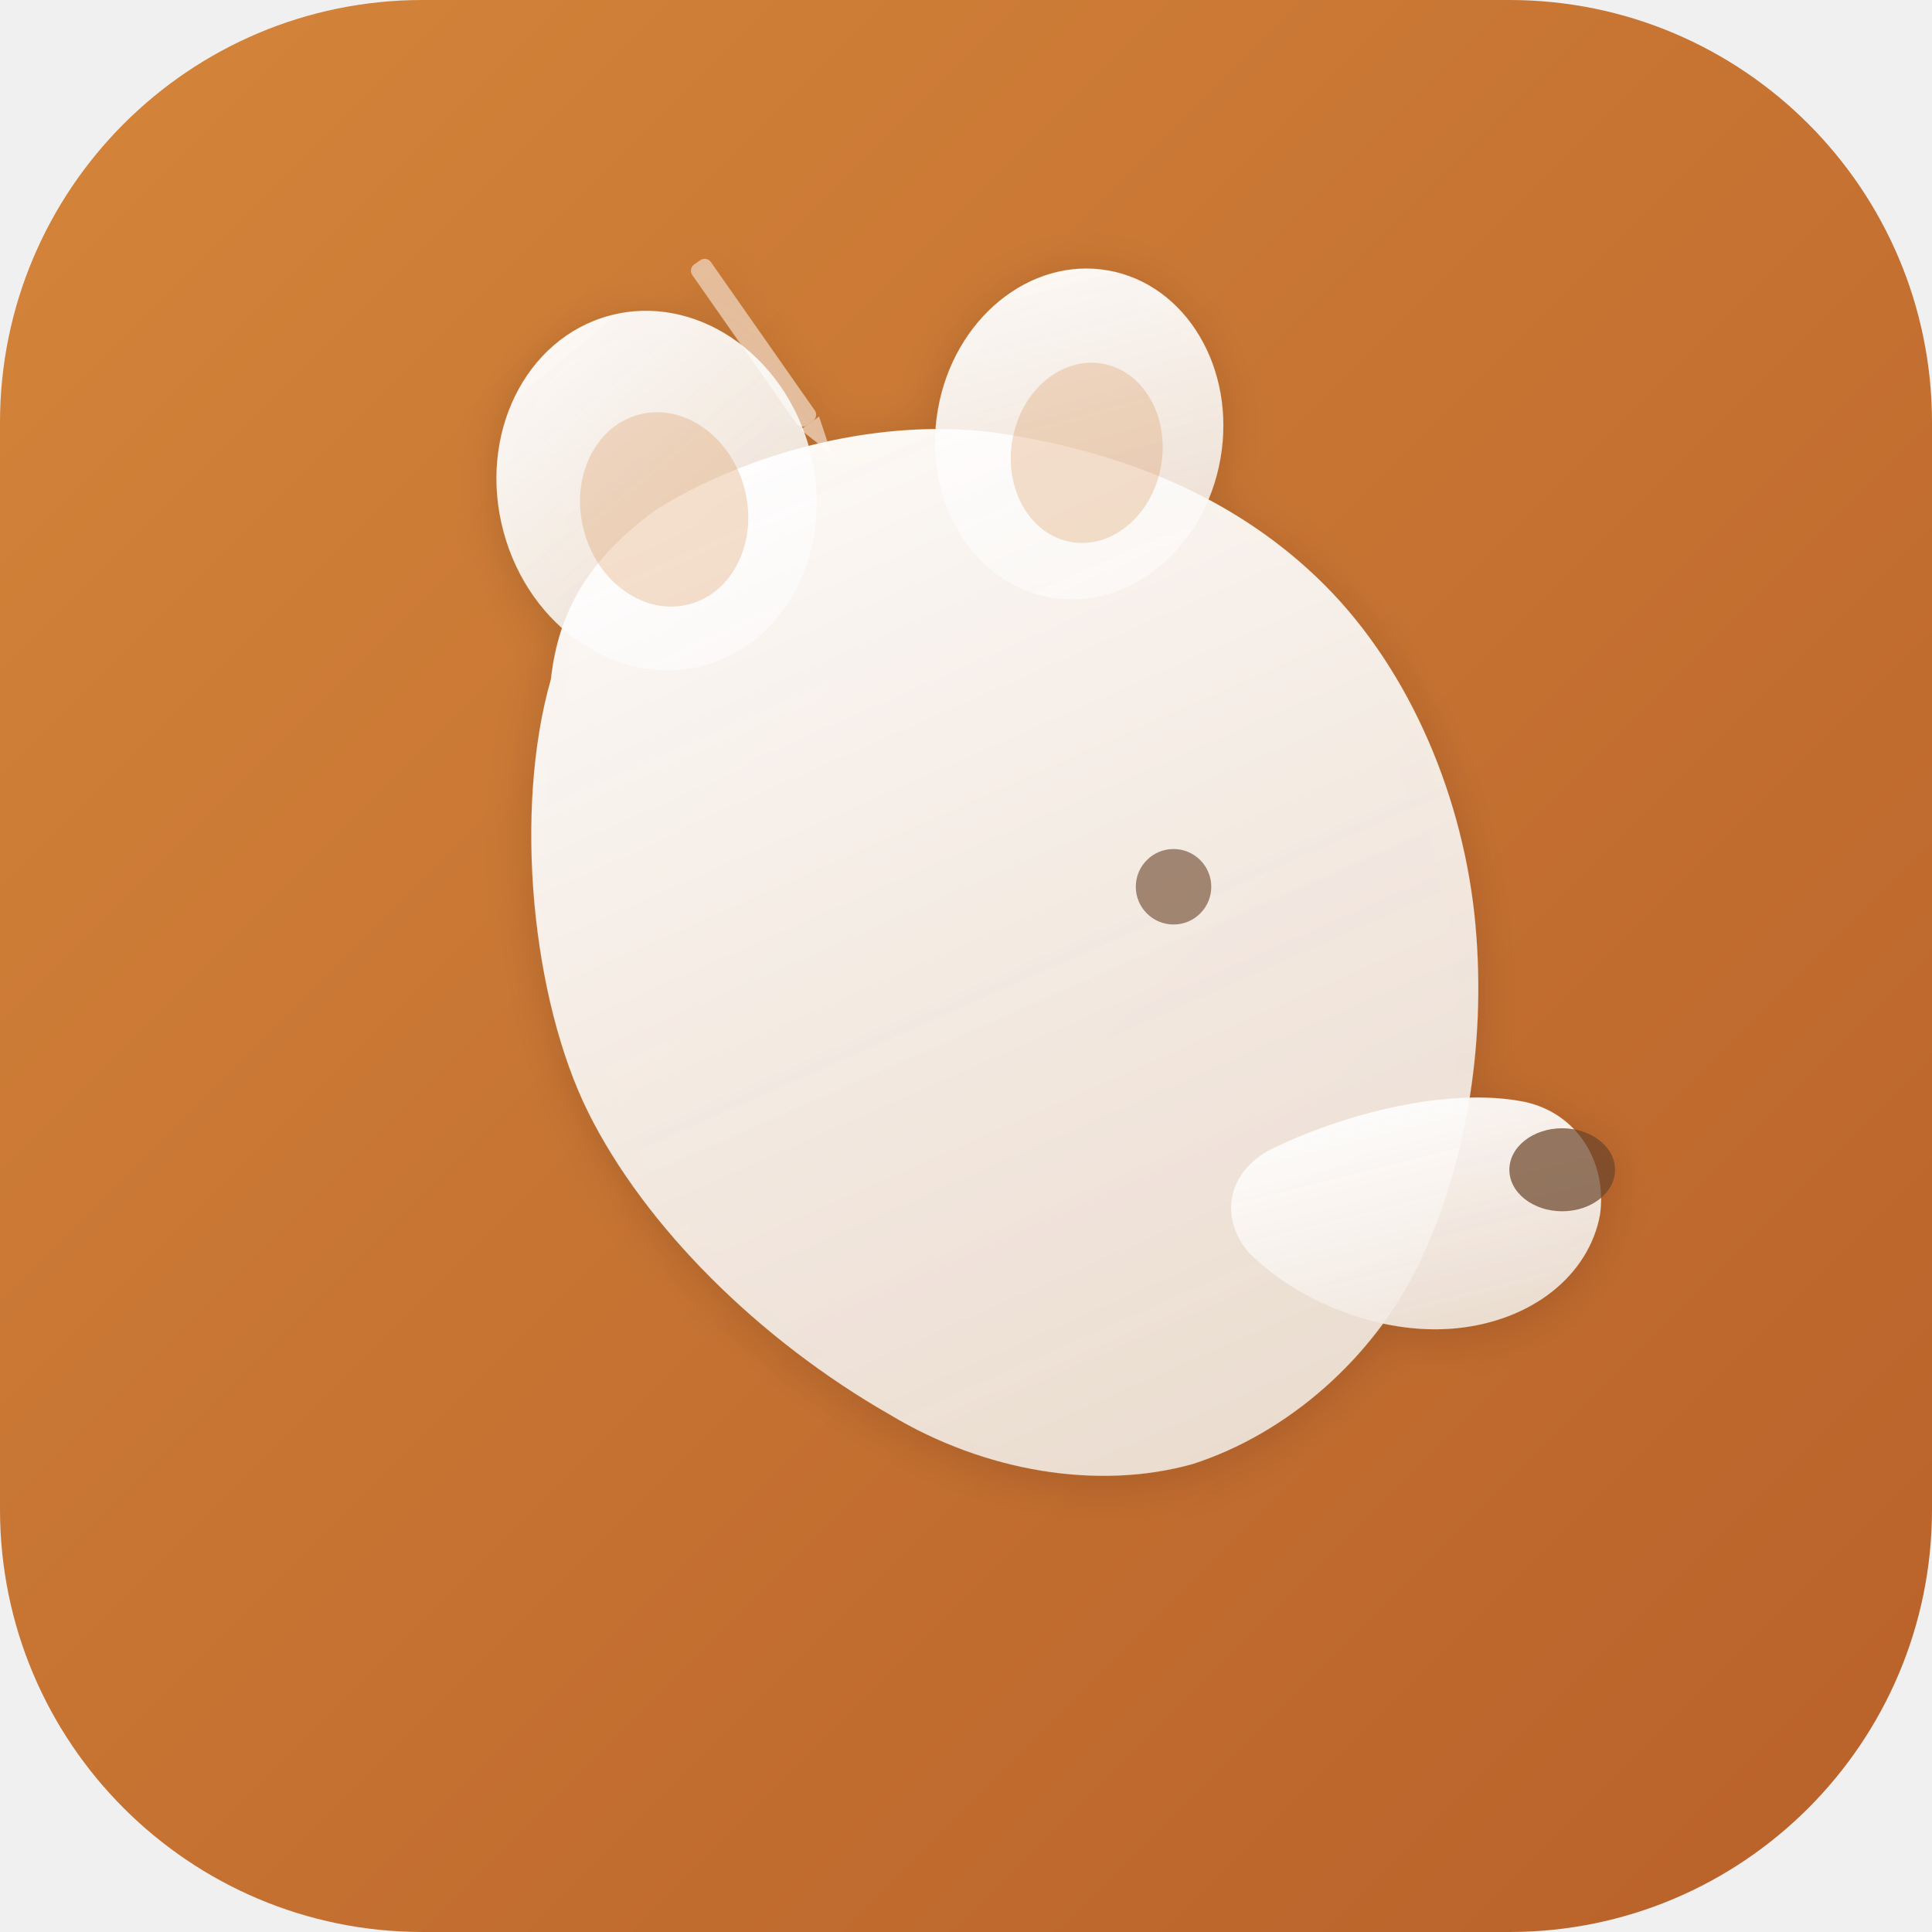
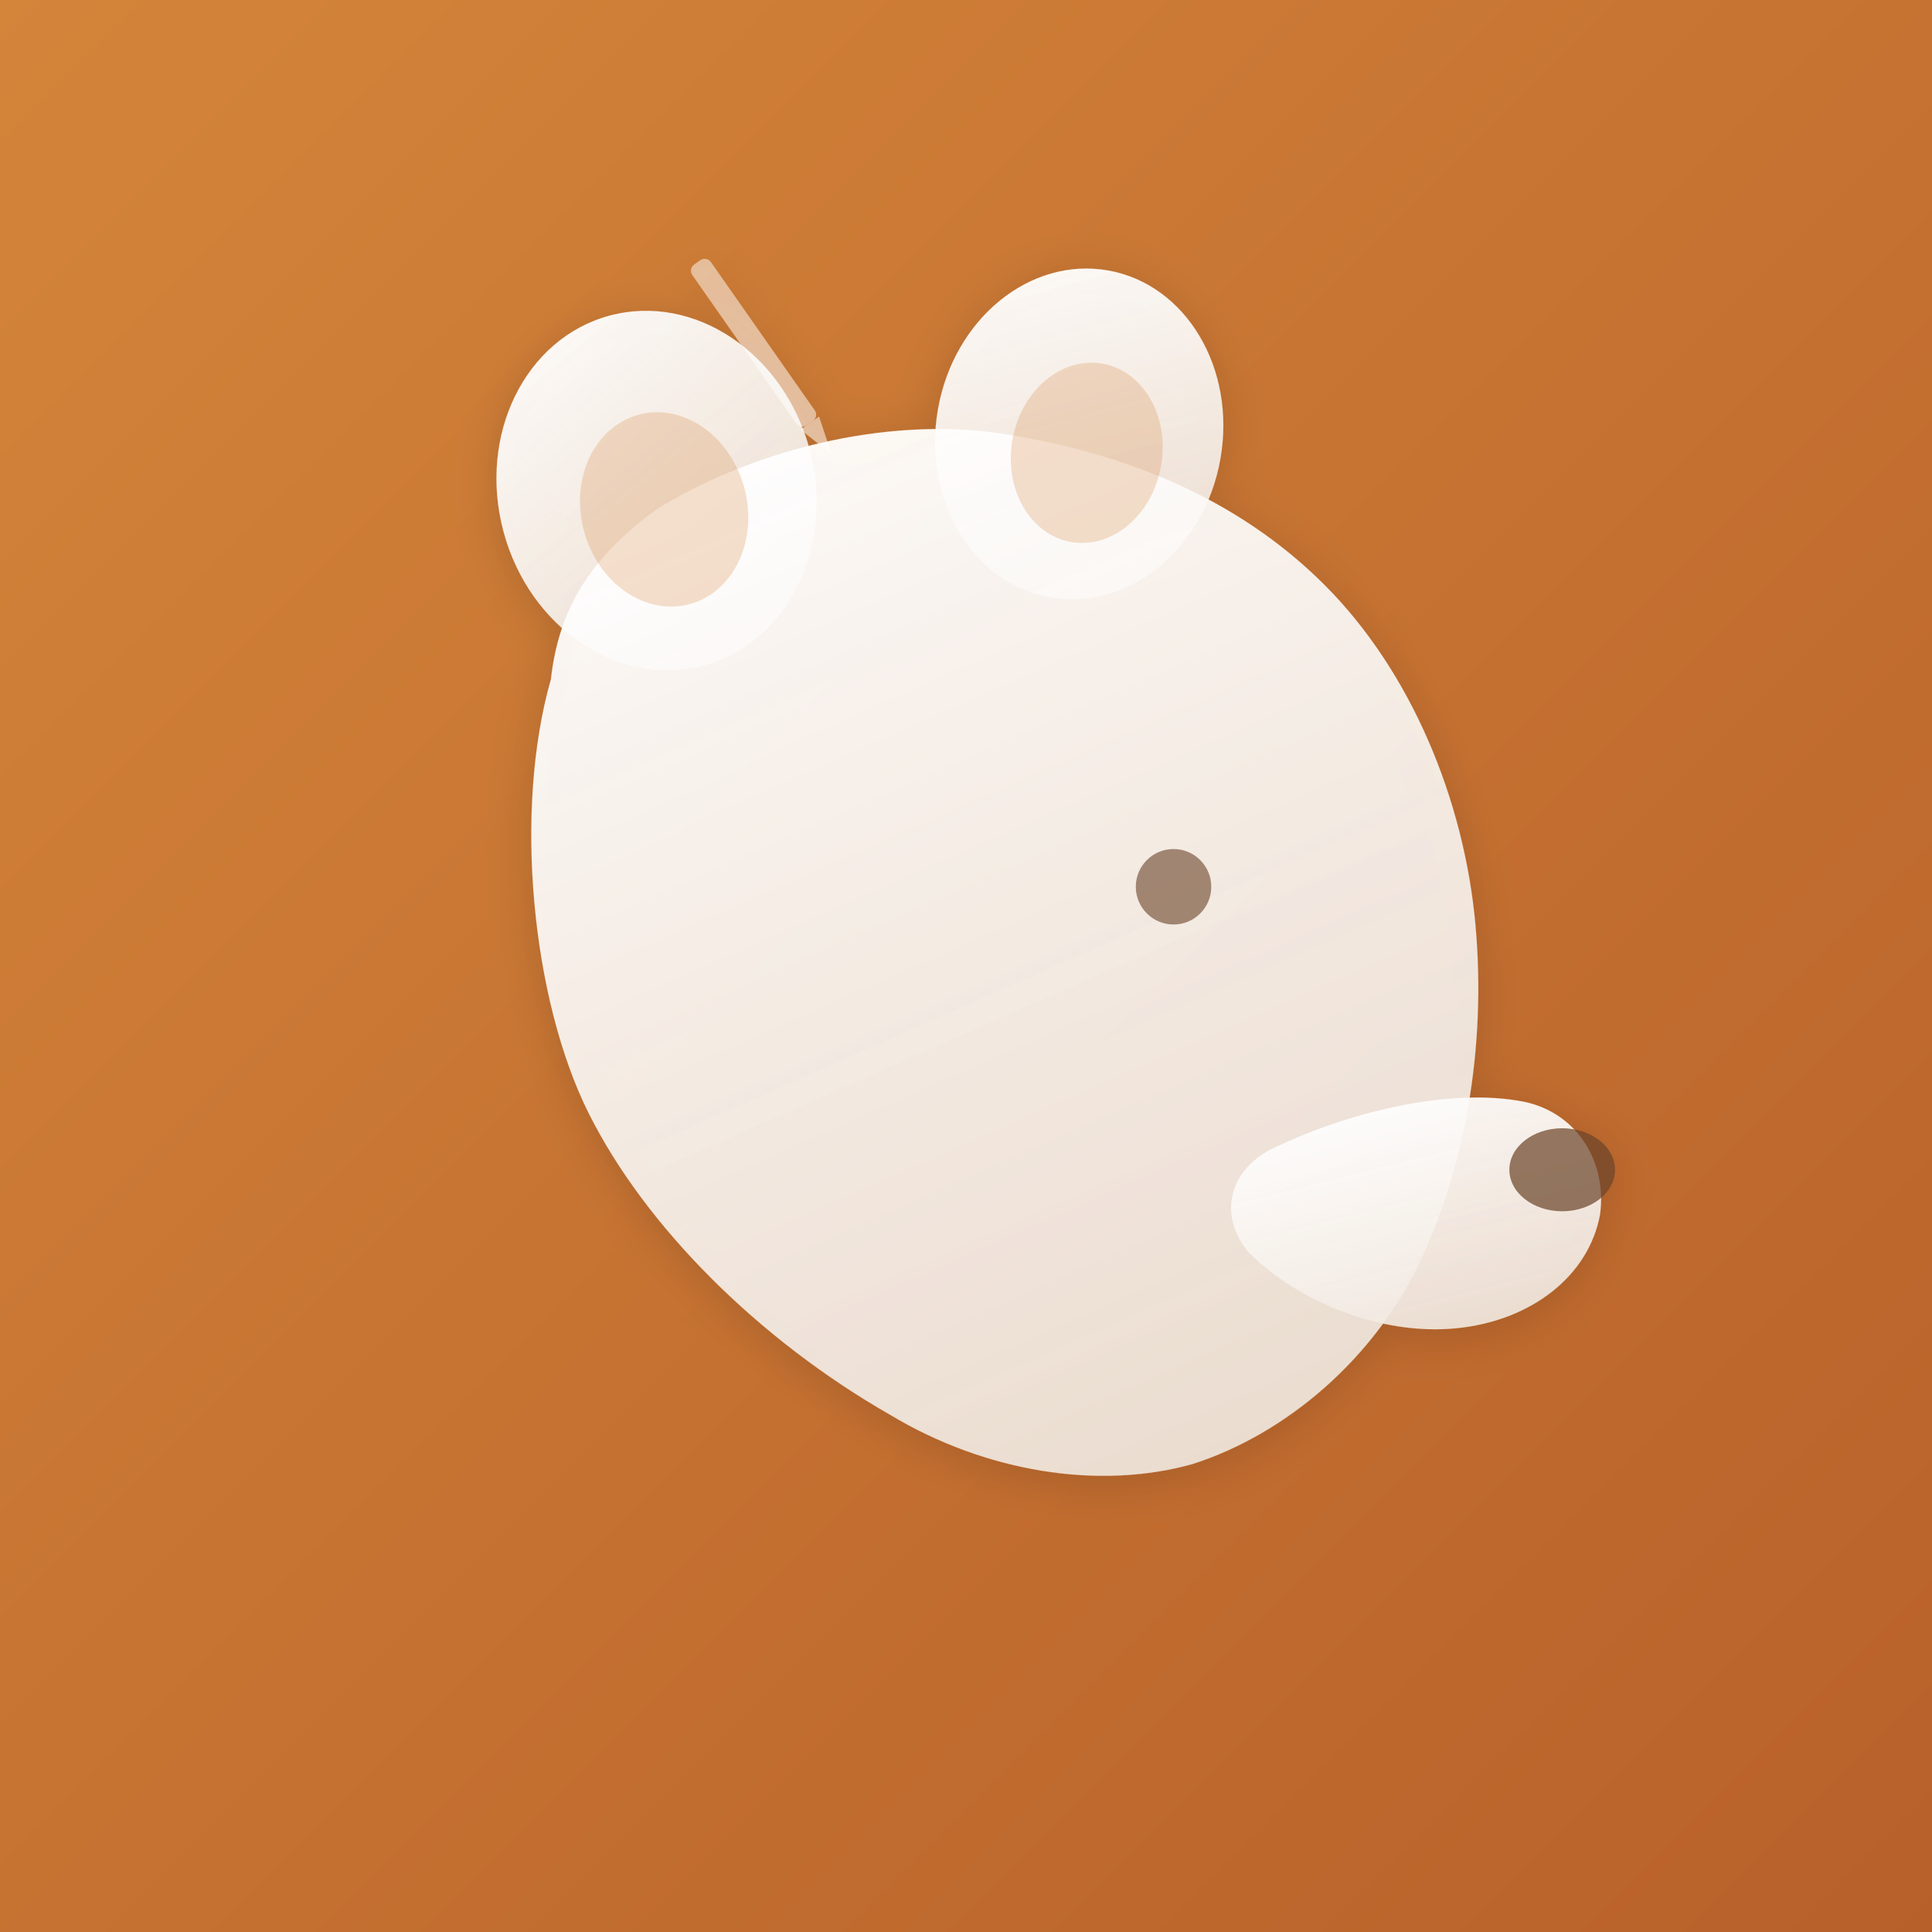
<svg xmlns="http://www.w3.org/2000/svg" viewBox="0 0 512 512">
  <defs>
    <linearGradient id="bg" x1="0" y1="0" x2="1" y2="1">
      <stop offset="0%" stop-color="#D4853A" />
      <stop offset="100%" stop-color="#B8602A" />
    </linearGradient>
    <linearGradient id="bearShade" x1="0.3" y1="0" x2="0.7" y2="1">
      <stop offset="0%" stop-color="#FFFFFF" stop-opacity="0.95" />
      <stop offset="100%" stop-color="#F0E8E0" stop-opacity="0.90" />
    </linearGradient>
    <filter id="shadow" x="-5%" y="-5%" width="115%" height="115%">
      <feDropShadow dx="0" dy="2" stdDeviation="6" flood-color="#000" flood-opacity="0.15" />
    </filter>
  </defs>
-   <rect width="512" height="512" rx="112" ry="112" fill="url(#bg)" />
+   <rect width="512" height="512" fill="url(#bg)" />
  <g transform="translate(256, 260)" filter="url(#shadow)">
    <ellipse cx="-82" cy="-130" rx="42" ry="48" fill="url(#bearShade)" transform="rotate(-15, -82, -130)" />
    <ellipse cx="30" cy="-145" rx="38" ry="44" fill="url(#bearShade)" transform="rotate(10, 30, -145)" />
    <path d="       M -110,-80       C -120,-45 -115,5 -100,35       C -85,65 -55,95 -20,115       C 5,130 35,135 60,128       C 85,120 108,100 120,75       C 132,50 138,18 135,-15       C 132,-48 118,-82 95,-105       C 72,-128 42,-140 10,-145       C -22,-150 -58,-140 -82,-125       C -100,-112 -108,-98 -110,-80       Z     " fill="url(#bearShade)" />
    <path d="       M 80,45       C 100,35 128,28 148,32       C 162,35 170,48 168,62       C 165,78 150,90 130,92       C 110,94 88,85 75,72       C 68,64 68,52 80,45       Z     " fill="url(#bearShade)" />
    <ellipse cx="158" cy="50" rx="14" ry="11" fill="#6B4226" opacity="0.7" />
    <circle cx="55" cy="-25" r="10" fill="#6B4226" opacity="0.6" />
    <ellipse cx="-80" cy="-125" rx="22" ry="26" fill="#D4853A" opacity="0.25" transform="rotate(-15, -80, -125)" />
    <ellipse cx="32" cy="-140" rx="20" ry="24" fill="#D4853A" opacity="0.25" transform="rotate(10, 32, -140)" />
    <g transform="rotate(-35, -45, -160)">
      <rect x="-52" y="-200" width="6" height="52" rx="2" fill="#FFFFFF" opacity="0.5" />
      <polygon points="-52,-148 -46,-148 -49,-138" fill="#FFFFFF" opacity="0.5" />
    </g>
  </g>
</svg>
